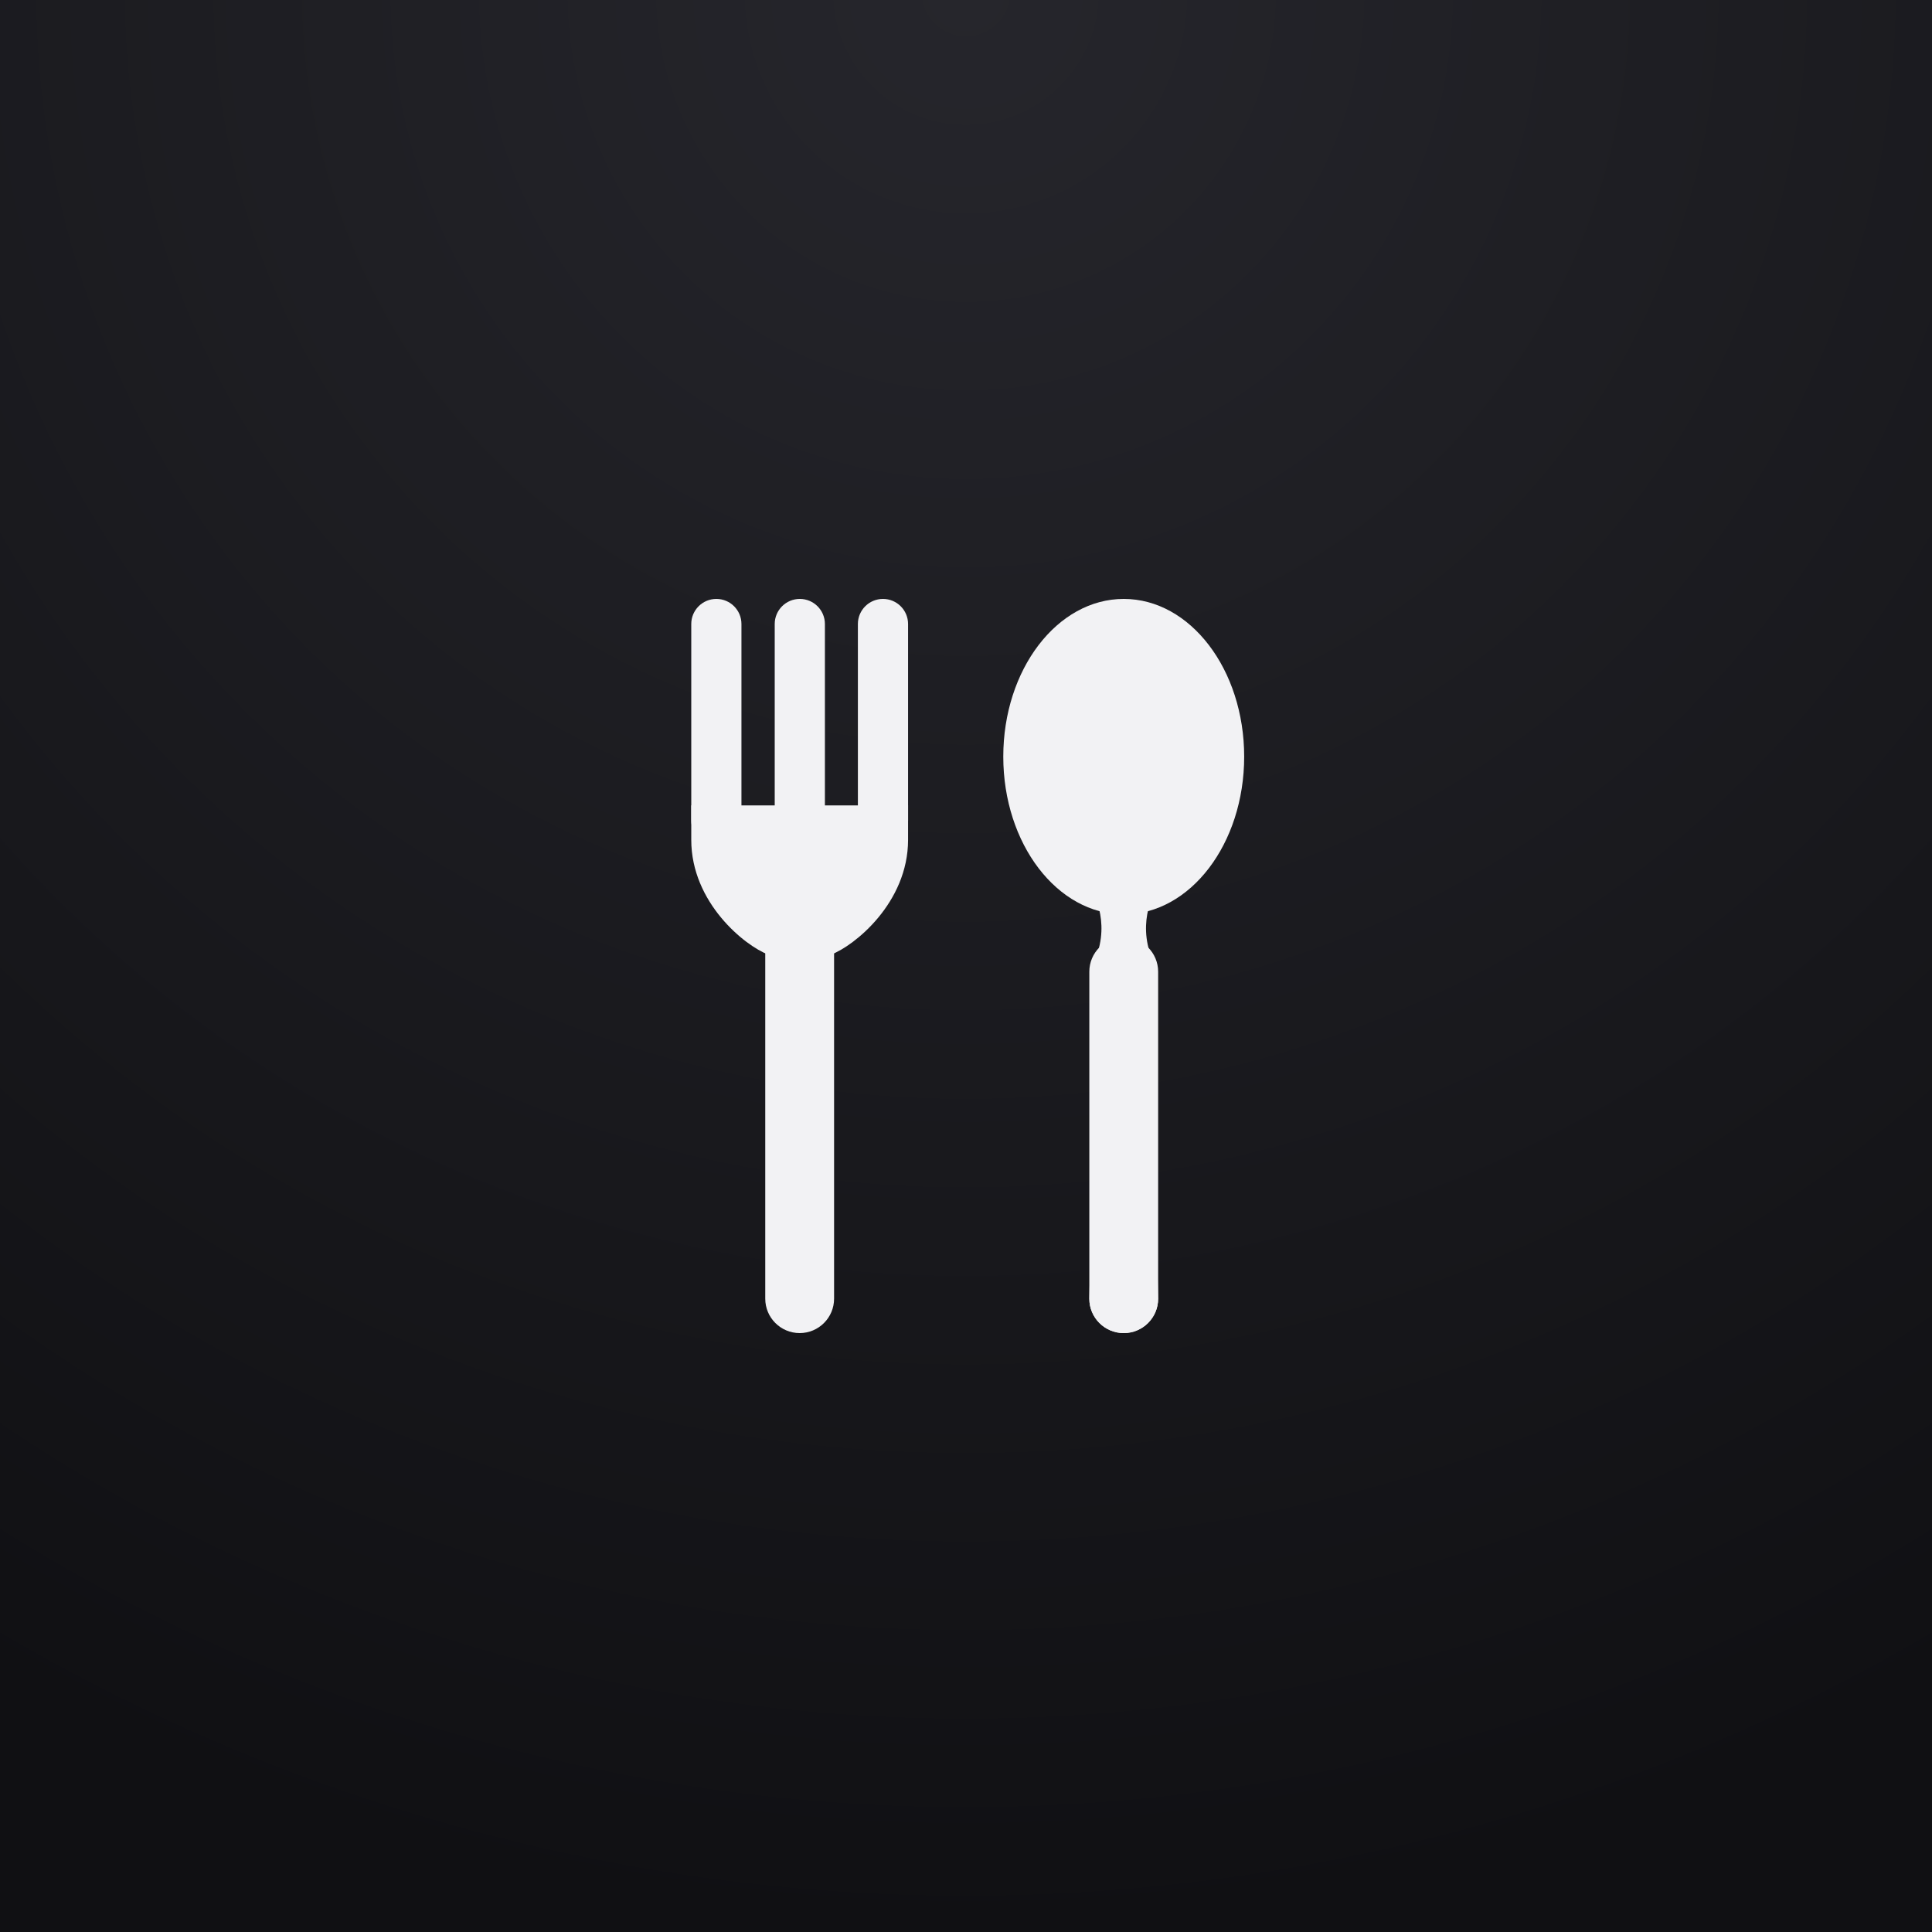
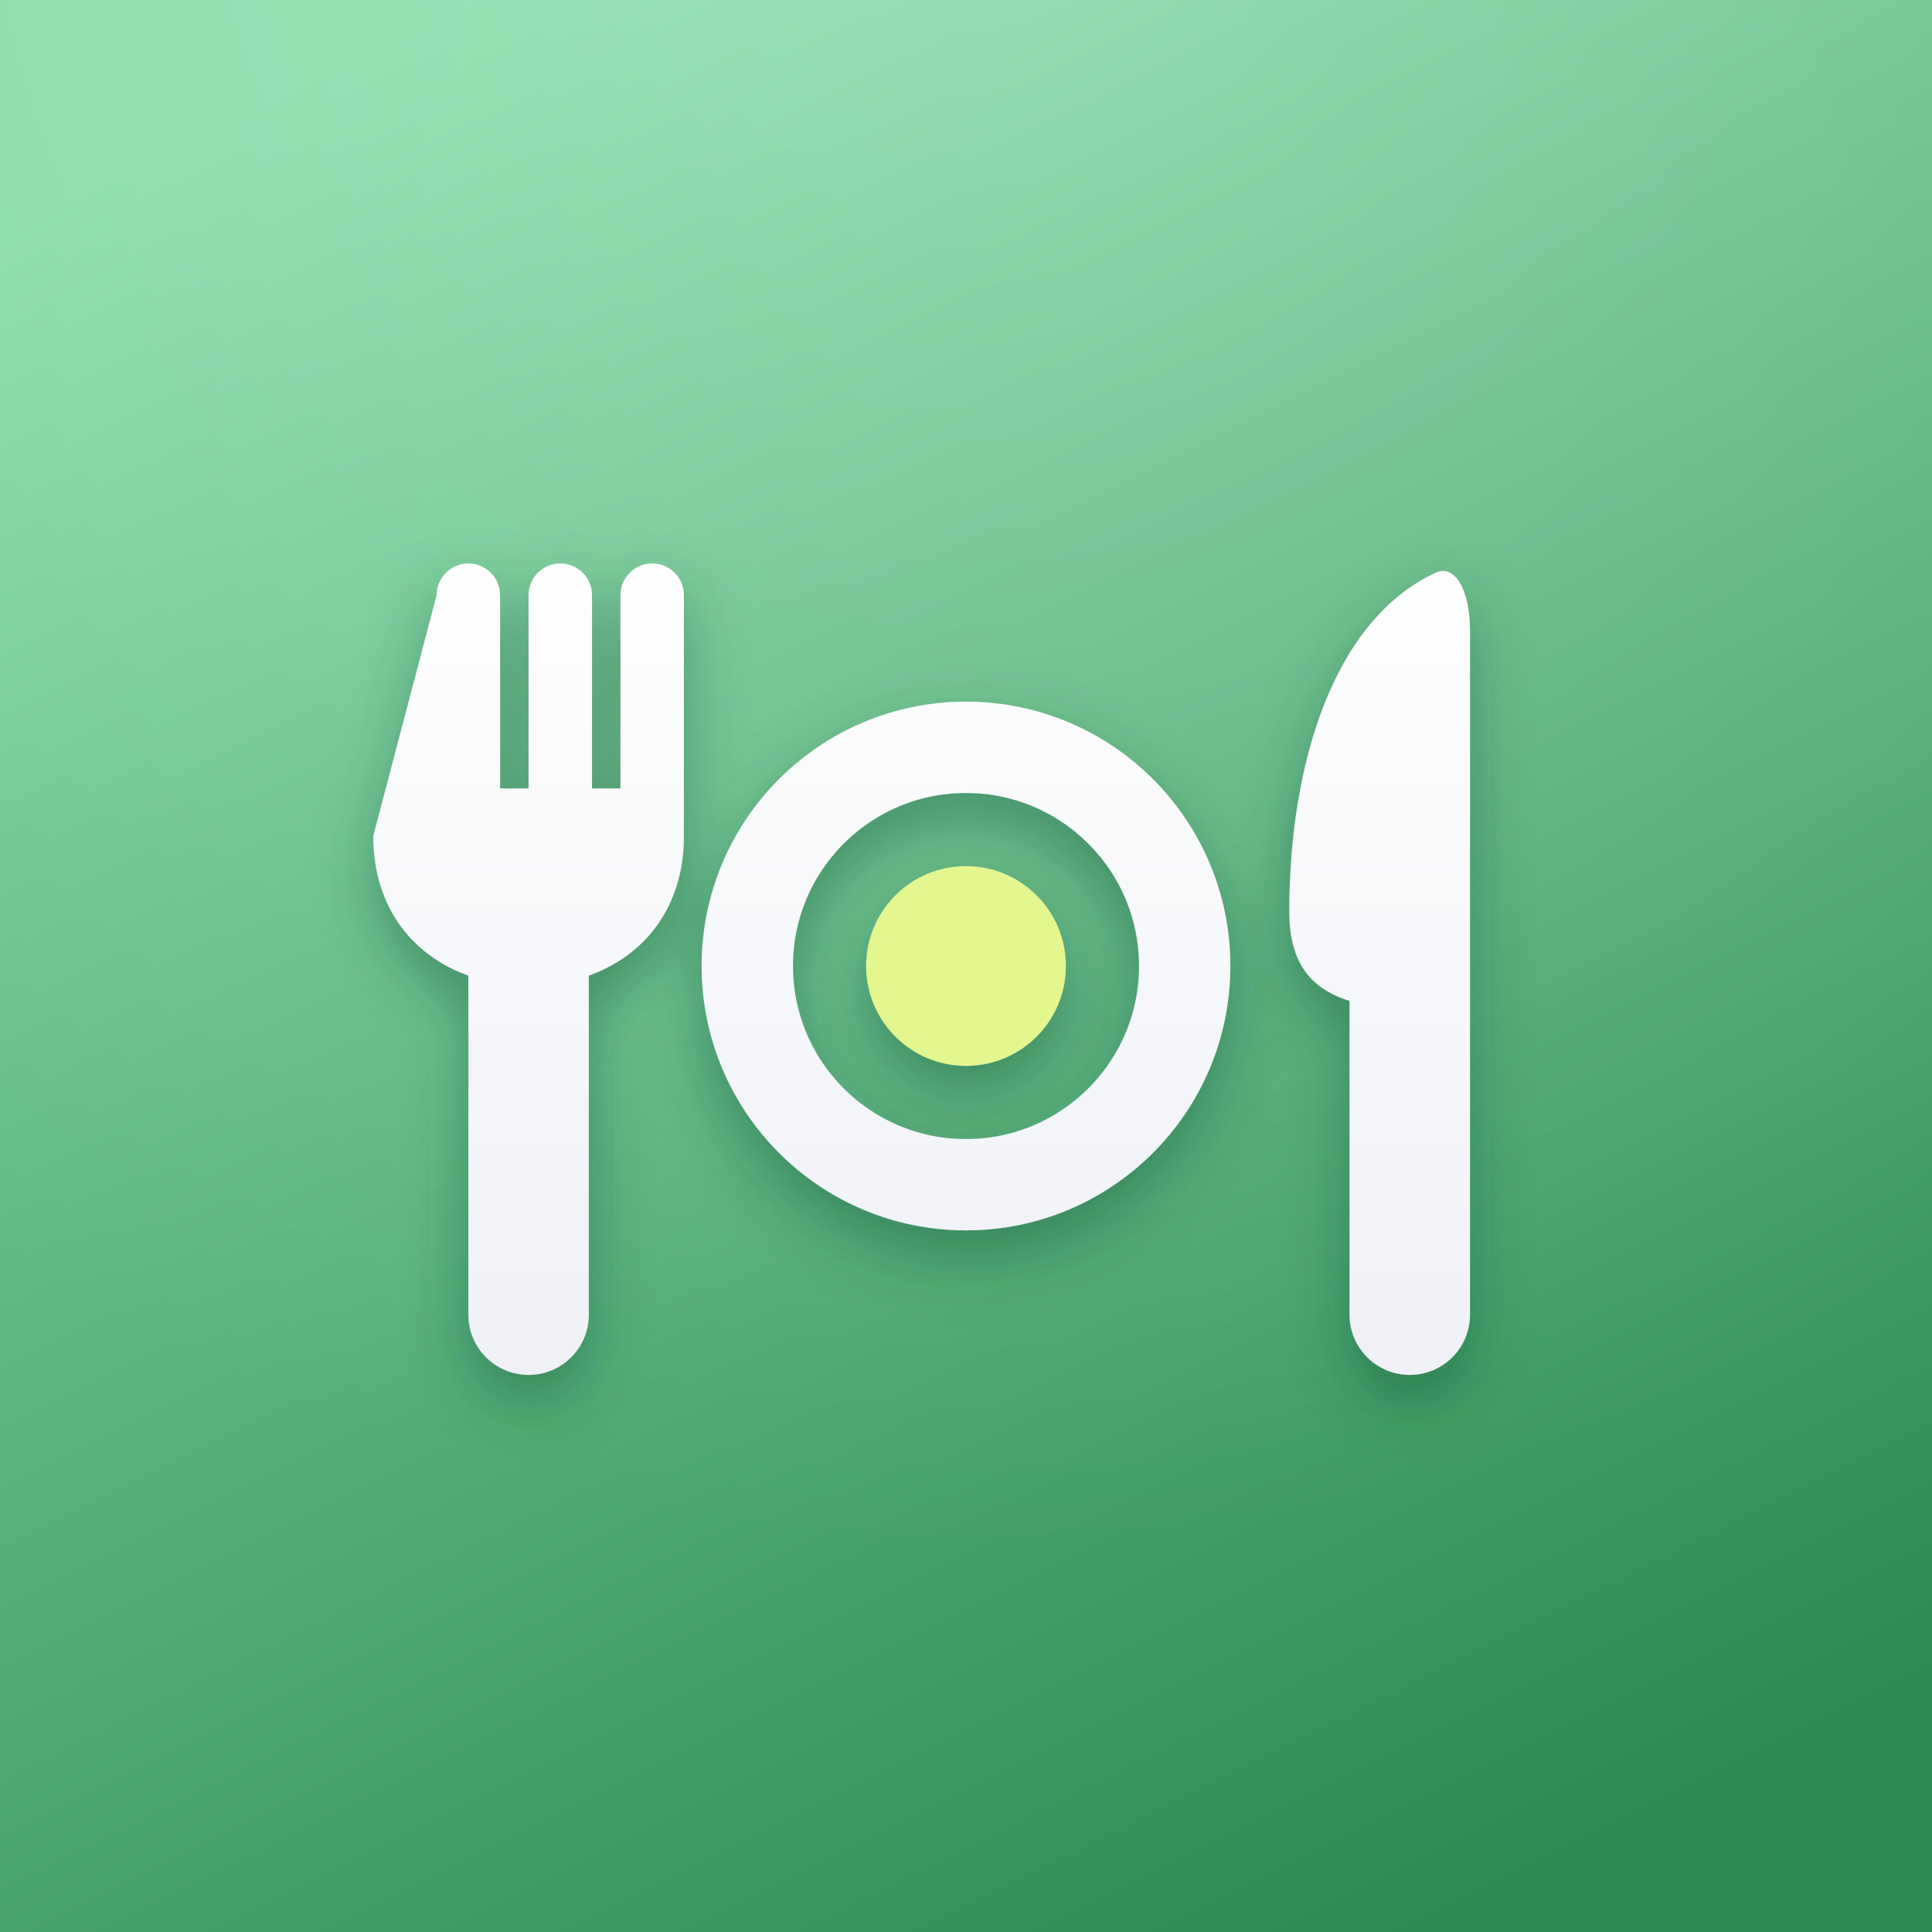
- <svg xmlns="http://www.w3.org/2000/svg" viewBox="0 0 512 512">
+ <svg xmlns="http://www.w3.org/2000/svg" width="1024" height="1024" viewBox="0 0 1024 1024">
  <defs>
-     <radialGradient id="g" cx="50%" cy="0%" r="100%">
-       <stop offset="0" stop-color="#26262c" />
-       <stop offset="1" stop-color="#101013" />
+     <linearGradient id="gAcantinak" x1="0.25" y1="0" x2="0.75" y2="1">
+       <stop offset="0" stop-color="#86dca9" />
+       <stop offset="1" stop-color="#2c8a54" />
+     </linearGradient>
+     <linearGradient id="wAcantinak" gradientUnits="userSpaceOnUse" x1="0" y1="230" x2="0" y2="800">
+       <stop offset="0" stop-color="#ffffff" />
+       <stop offset="1" stop-color="#eef0f6" />
+     </linearGradient>
+     <radialGradient id="sAcantinak" cx="0.5" cy="-0.1" r="0.9">
+       <stop offset="0" stop-color="#fff" stop-opacity="0.22" />
+       <stop offset="1" stop-color="#fff" stop-opacity="0" />
    </radialGradient>
+     <filter id="dAcantinak" x="-20%" y="-20%" width="140%" height="140%">
+       <feGaussianBlur in="SourceAlpha" stdDeviation="16" result="b" />
+       <feOffset in="b" dy="14" result="o" />
+       <feFlood flood-color="#0f4a28" flood-opacity="0.38" result="c" />
+       <feComposite in="c" in2="o" operator="in" result="s" />
+       <feMerge>
+         <feMergeNode in="s" />
+         <feMergeNode in="SourceGraphic" />
+       </feMerge>
+     </filter>
  </defs>
-   <rect width="512" height="512" fill="url(#g)" />
-   <g fill="#f2f2f4" transform="translate(256 256) scale(7.6) translate(-16.2 -16)">
-     <rect x="6.62" y="3.2" width="1.75" height="8.60" rx="0.875" />
-     <rect x="9.53" y="3.2" width="1.75" height="8.60" rx="0.875" />
-     <rect x="12.43" y="3.2" width="1.75" height="8.60" rx="0.875" />
-     <path d="M6.62 10.40H14.18V11.60C14.18 13.80 12.30 15.30 11.50 15.60H9.30C8.50 15.30 6.62 13.80 6.62 11.60Z" />
-     <rect x="9.20" y="13.70" width="2.4" height="15.10" rx="1.2" />
-     <ellipse cx="21.7" cy="8.7" rx="4.2" ry="5.5" />
-     <path d="M20.50 13.2C20.50 13.2 21.20 14.2 20.80 15.5L20.50 27.6A1.2 1.2 0 0 0 22.90 27.6L22.60 15.5C22.20 14.2 22.90 13.2 22.90 13.2Z" />
-     <rect x="20.50" y="15" width="2.4" height="13.8" rx="1.2" />
+   <g>
+     <rect width="1024" height="1024" fill="url(#gAcantinak)" />
+     <rect width="1024" height="1024" fill="url(#sAcantinak)" />
+     <g filter="url(#dAcantinak)">
+       <g transform="translate(512 512) scale(0.84) translate(-512 -512)">
+         <path d="M178 278 a20 20 0 0 1 40 0 V400 h18 V278 a20 20 0 0 1 40 0 V400 h18 V278 a20 20 0 0 1 40 0 V430 c0 46 -26 76 -60 88 V732 a38 38 0 0 1 -76 0 V518 c-34 -12 -60 -42 -60 -88 Z" fill="url(#wAcantinak)" />
+         <path d="M808 264 c-64 30 -92 120 -92 214 c0 30 12 48 38 56 V732 a38 38 0 0 0 76 0 V300 c0 -26 -10 -42 -22 -36 Z" fill="url(#wAcantinak)" />
+         <circle cx="512" cy="512" r="138" fill="none" stroke="url(#wAcantinak)" stroke-width="57.6" />
+         <circle cx="512" cy="512" r="63" fill="#e4f78f" />
+       </g>
+     </g>
  </g>
</svg>
